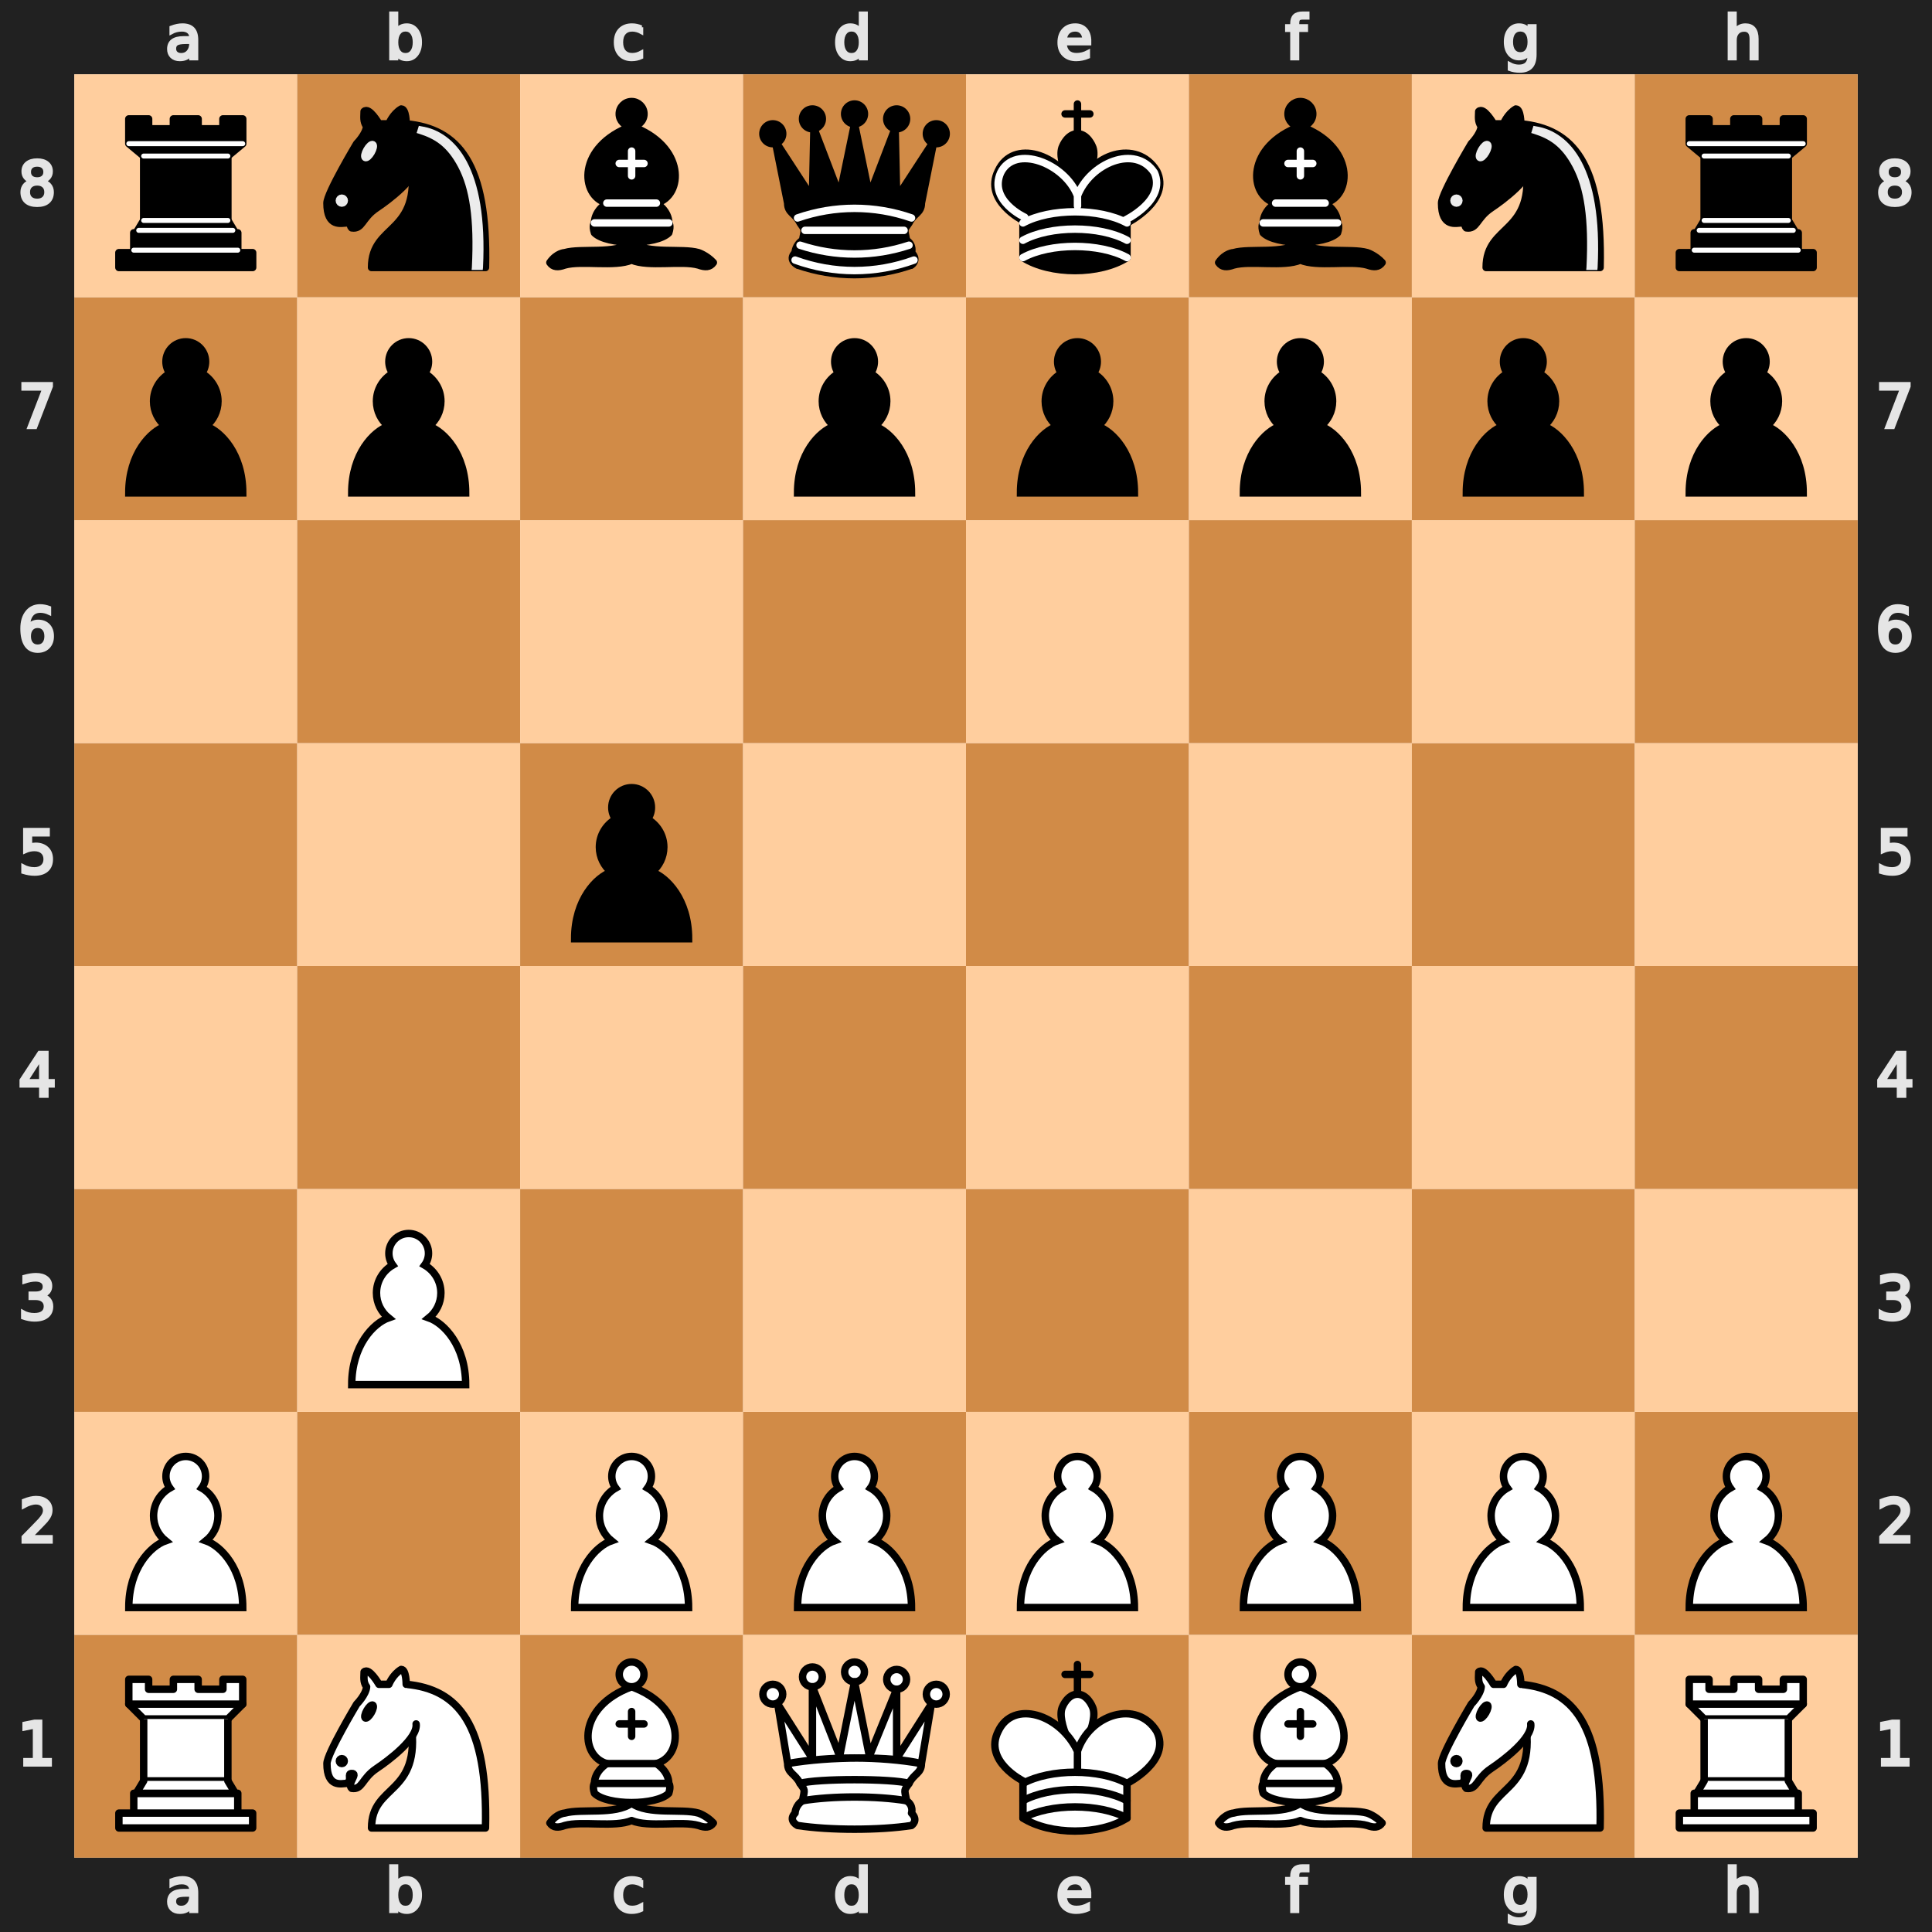
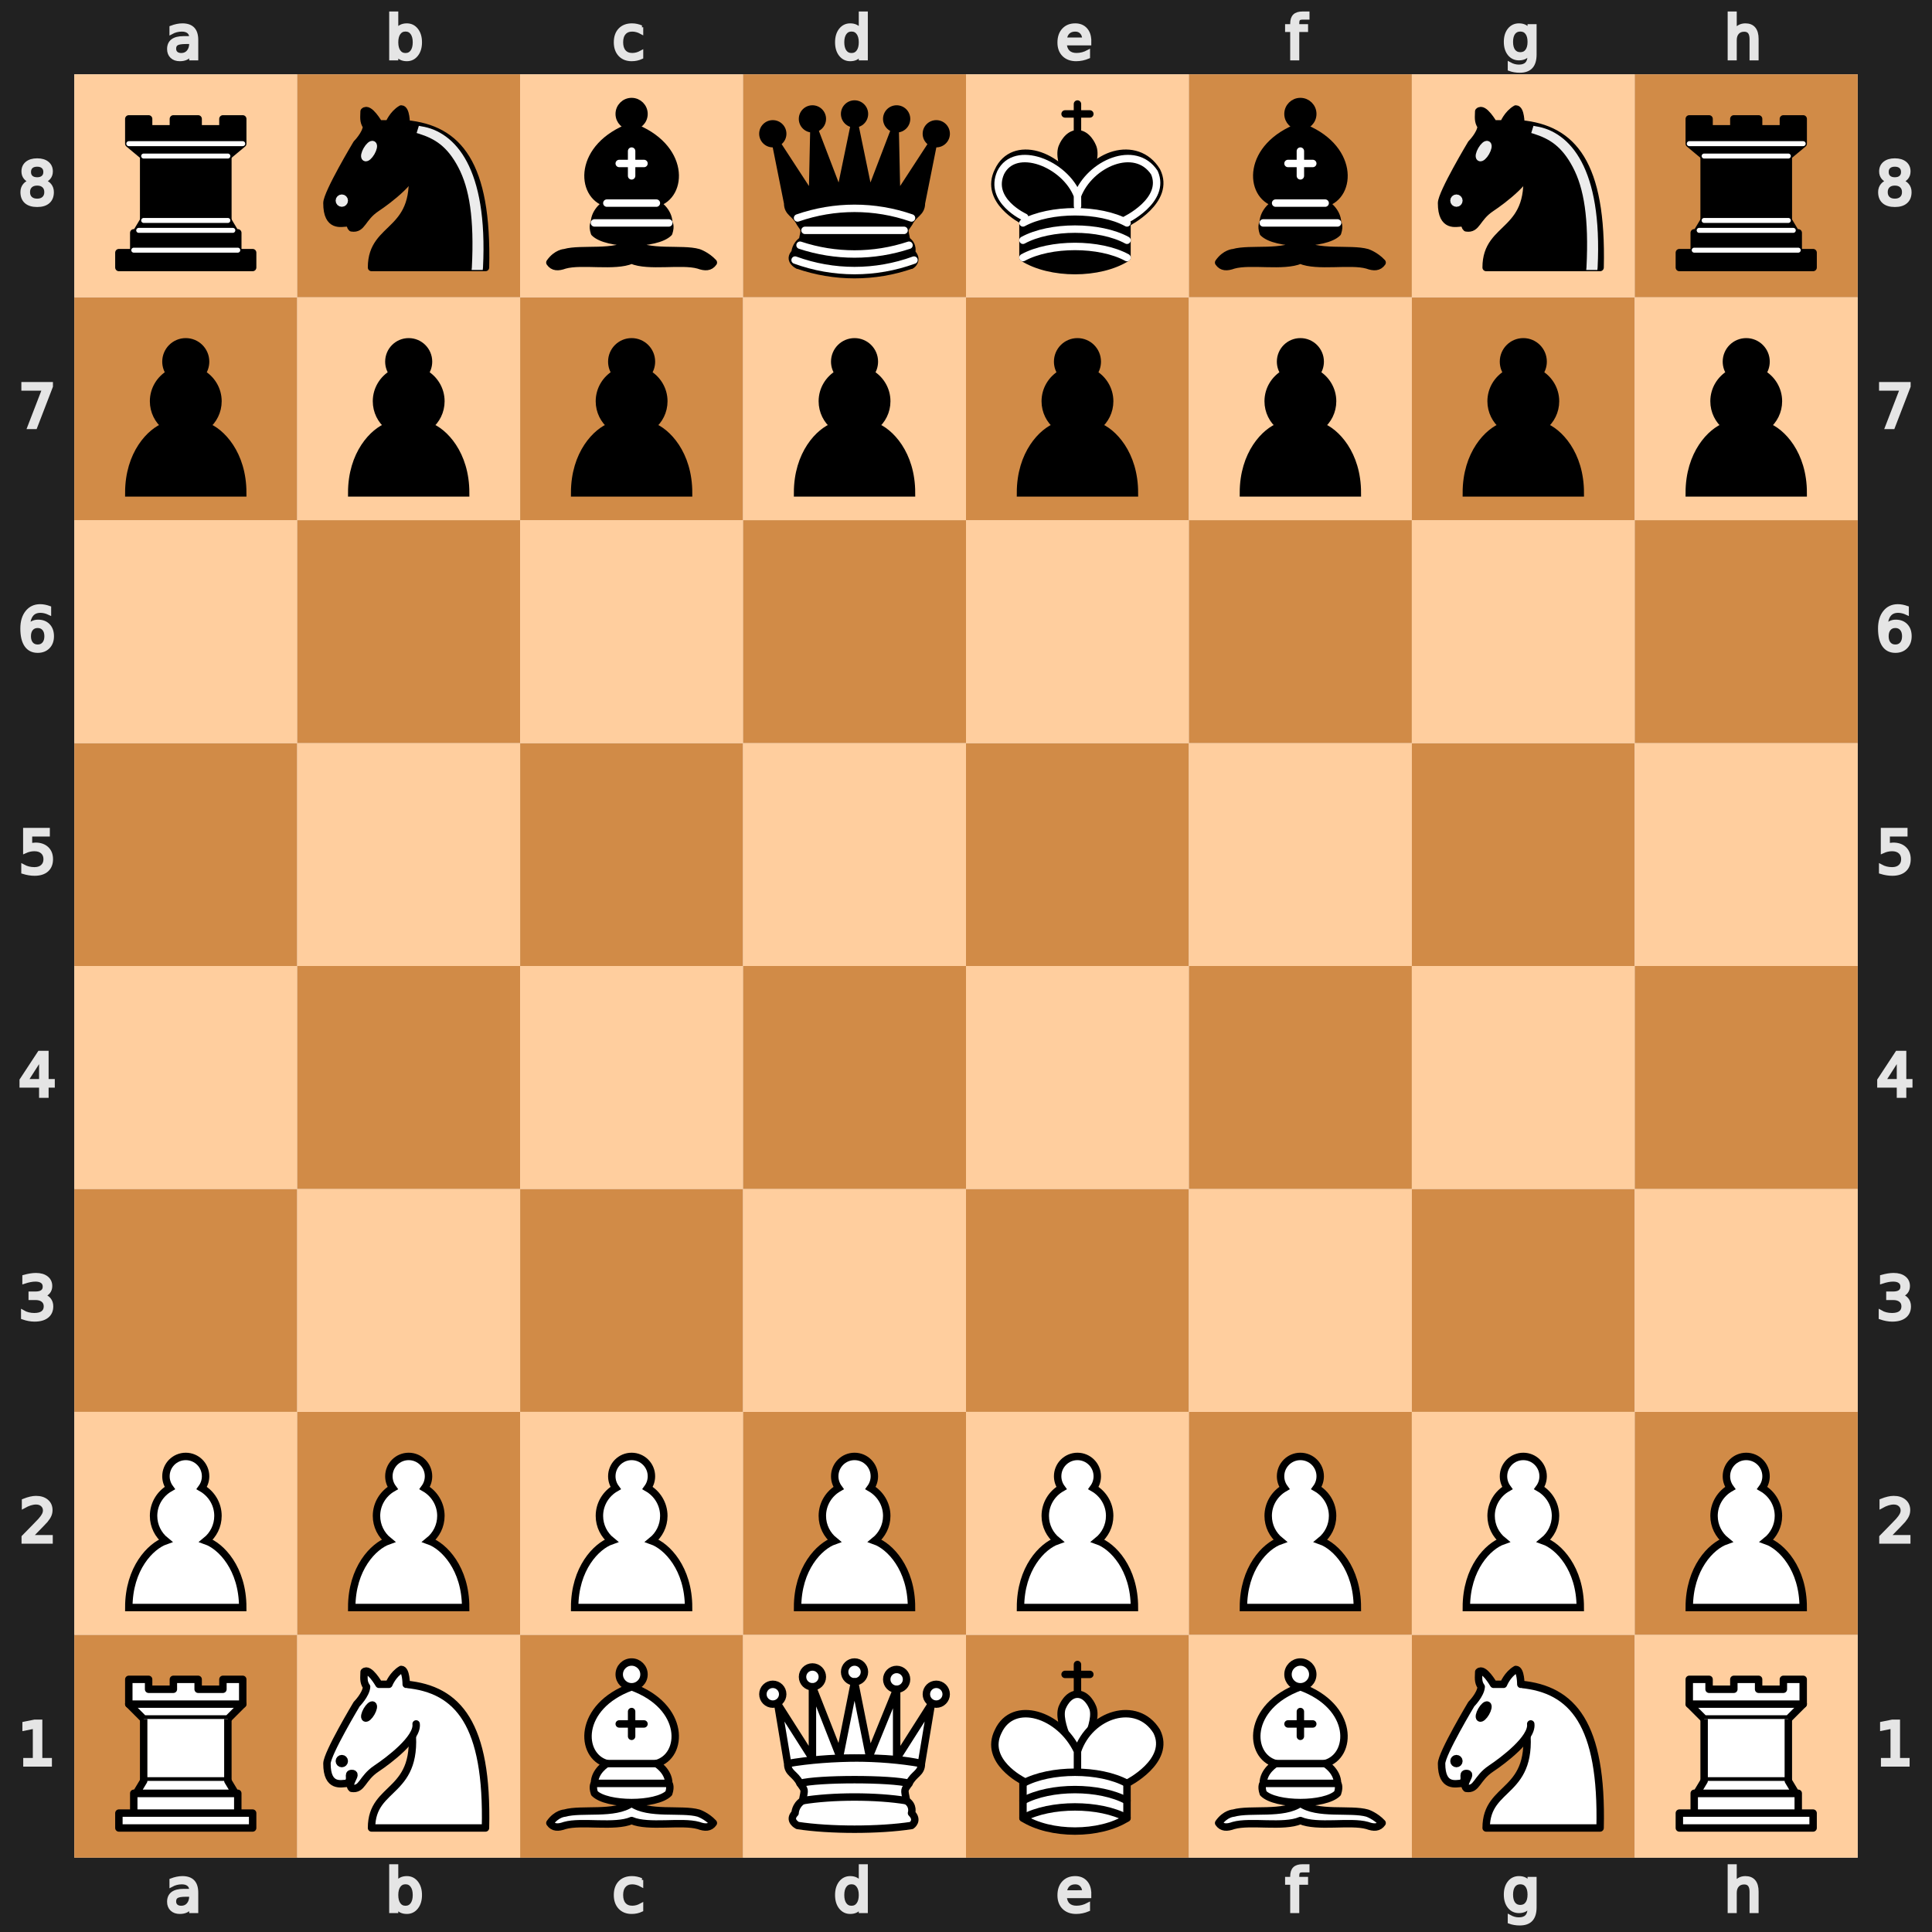
<svg xmlns="http://www.w3.org/2000/svg" xmlns:xlink="http://www.w3.org/1999/xlink" viewBox="0 0 390 390">
  <defs>
    <g id="white-pawn" class="white pawn">
      <path d="M22.5 9c-2.21 0-4 1.79-4 4 0 .89.29 1.71.78 2.38C17.33 16.5 16 18.59 16 21c0 2.03.94 3.84 2.41 5.03-3 1.06-7.41 5.55-7.41 13.47h23c0-7.92-4.41-12.41-7.41-13.47 1.47-1.19 2.41-3 2.41-5.03 0-2.41-1.33-4.5-3.28-5.62.49-.67.78-1.49.78-2.38 0-2.21-1.79-4-4-4z" fill="#fff" stroke="#000" stroke-width="1.5" stroke-linecap="round" />
    </g>
    <g id="white-knight" class="white knight" fill="none" fill-rule="evenodd" stroke="#000" stroke-width="1.5" stroke-linecap="round" stroke-linejoin="round">
      <path d="M 22,10 C 32.5,11 38.5,18 38,39 L 15,39 C 15,30 25,32.5 23,18" style="fill:#ffffff; stroke:#000000;" />
      <path d="M 24,18 C 24.38,20.91 18.45,25.37 16,27 C 13,29 13.18,31.34 11,31 C 9.958,30.06 12.41,27.96 11,28 C 10,28 11.19,29.23 10,30 C 9,30 5.997,31 6,26 C 6,24 12,14 12,14 C 12,14 13.89,12.1 14,10.5 C 13.27,9.506 13.5,8.5 13.5,7.5 C 14.5,6.5 16.5,10 16.5,10 L 18.5,10 C 18.5,10 19.28,8.008 21,7 C 22,7 22,10 22,10" style="fill:#ffffff; stroke:#000000;" />
      <path d="M 9.5 25.5 A 0.5 0.5 0 1 1 8.5,25.5 A 0.5 0.5 0 1 1 9.5 25.5 z" style="fill:#000000; stroke:#000000;" />
      <path d="M 15 15.5 A 0.5 1.5 0 1 1 14,15.5 A 0.5 1.5 0 1 1 15 15.5 z" transform="matrix(0.866,0.5,-0.5,0.866,9.693,-5.173)" style="fill:#000000; stroke:#000000;" />
    </g>
    <g id="white-bishop" class="white bishop" fill="none" fill-rule="evenodd" stroke="#000" stroke-width="1.5" stroke-linecap="round" stroke-linejoin="round">
      <g fill="#fff" stroke-linecap="butt">
        <path d="M9 36c3.39-.97 10.11.43 13.5-2 3.39 2.43 10.11 1.03 13.5 2 0 0 1.65.54 3 2-.68.97-1.65.99-3 .5-3.39-.97-10.11.46-13.5-1-3.39 1.46-10.11.03-13.5 1-1.354.49-2.323.47-3-.5 1.354-1.94 3-2 3-2zM15 32c2.5 2.5 12.5 2.5 15 0 .5-1.5 0-2 0-2 0-2.5-2.5-4-2.5-4 5.5-1.5 6-11.5-5-15.5-11 4-10.5 14-5 15.5 0 0-2.5 1.5-2.5 4 0 0-.5.5 0 2zM25 8a2.5 2.5 0 1 1-5 0 2.5 2.5 0 1 1 5 0z" />
      </g>
      <path d="M17.5 26h10M15 30h15m-7.5-14.5v5M20 18h5" stroke-linejoin="miter" />
    </g>
    <g id="white-rook" class="white rook" fill="#fff" fill-rule="evenodd" stroke="#000" stroke-width="1.5" stroke-linecap="round" stroke-linejoin="round">
      <path d="M9 39h27v-3H9v3zM12 36v-4h21v4H12zM11 14V9h4v2h5V9h5v2h5V9h4v5" stroke-linecap="butt" />
      <path d="M34 14l-3 3H14l-3-3" />
      <path d="M31 17v12.5H14V17" stroke-linecap="butt" stroke-linejoin="miter" />
      <path d="M31 29.5l1.5 2.5h-20l1.5-2.5" />
      <path d="M11 14h23" fill="none" stroke-linejoin="miter" />
    </g>
    <g id="white-queen" class="white queen" fill="#fff" fill-rule="evenodd" stroke="#000" stroke-width="1.5" stroke-linecap="round" stroke-linejoin="round">
      <path d="M8 12a2 2 0 1 1-4 0 2 2 0 1 1 4 0zM24.5 7.5a2 2 0 1 1-4 0 2 2 0 1 1 4 0zM41 12a2 2 0 1 1-4 0 2 2 0 1 1 4 0zM16 8.5a2 2 0 1 1-4 0 2 2 0 1 1 4 0zM33 9a2 2 0 1 1-4 0 2 2 0 1 1 4 0z" />
      <path d="M9 26c8.5-1.5 21-1.5 27 0l2-12-7 11V11l-5.5 13.5-3-15-3 15-5.5-14V25L7 14l2 12zM9 26c0 2 1.5 2 2.5 4 1 1.5 1 1 .5 3.5-1.5 1-1.5 2.5-1.5 2.5-1.5 1.5.5 2.5.5 2.5 6.5 1 16.5 1 23 0 0 0 1.5-1 0-2.5 0 0 .5-1.5-1-2.5-.5-2.5-.5-2 .5-3.5 1-2 2.5-2 2.5-4-8.5-1.5-18.5-1.5-27 0z" stroke-linecap="butt" />
      <path d="M11.5 30c3.5-1 18.5-1 22 0M12 33.5c6-1 15-1 21 0" fill="none" />
    </g>
    <g id="white-king" class="white king" fill="none" fill-rule="evenodd" stroke="#000" stroke-width="1.5" stroke-linecap="round" stroke-linejoin="round">
      <path d="M22.5 11.63V6M20 8h5" stroke-linejoin="miter" />
      <path d="M22.5 25s4.5-7.5 3-10.5c0 0-1-2.5-3-2.5s-3 2.5-3 2.5c-1.5 3 3 10.5 3 10.5" fill="#fff" stroke-linecap="butt" stroke-linejoin="miter" />
      <path d="M11.5 37c5.5 3.5 15.5 3.5 21 0v-7s9-4.5 6-10.5c-4-6.5-13.5-3.5-16 4V27v-3.5c-3.5-7.5-13-10.5-16-4-3 6 5 10 5 10V37z" fill="#fff" />
      <path d="M11.5 30c5.5-3 15.5-3 21 0m-21 3.5c5.5-3 15.5-3 21 0m-21 3.5c5.5-3 15.5-3 21 0" />
    </g>
    <g id="black-pawn" class="black pawn">
      <path d="M22.5 9c-2.21 0-4 1.79-4 4 0 .89.29 1.71.78 2.38C17.33 16.5 16 18.59 16 21c0 2.03.94 3.84 2.41 5.03-3 1.06-7.41 5.55-7.41 13.47h23c0-7.92-4.41-12.41-7.41-13.47 1.47-1.19 2.41-3 2.41-5.03 0-2.41-1.33-4.5-3.28-5.62.49-.67.78-1.49.78-2.38 0-2.21-1.79-4-4-4z" fill="#000" stroke="#000" stroke-width="1.5" stroke-linecap="round" />
    </g>
    <g id="black-knight" class="black knight" fill="none" fill-rule="evenodd" stroke="#000" stroke-width="1.5" stroke-linecap="round" stroke-linejoin="round">
      <path d="M 22,10 C 32.5,11 38.5,18 38,39 L 15,39 C 15,30 25,32.5 23,18" style="fill:#000000; stroke:#000000;" />
      <path d="M 24,18 C 24.38,20.91 18.45,25.37 16,27 C 13,29 13.18,31.34 11,31 C 9.958,30.06 12.41,27.96 11,28 C 10,28 11.19,29.23 10,30 C 9,30 5.997,31 6,26 C 6,24 12,14 12,14 C 12,14 13.89,12.1 14,10.5 C 13.27,9.506 13.5,8.5 13.5,7.5 C 14.5,6.5 16.5,10 16.5,10 L 18.5,10 C 18.5,10 19.28,8.008 21,7 C 22,7 22,10 22,10" style="fill:#000000; stroke:#000000;" />
      <path d="M 9.5 25.5 A 0.5 0.5 0 1 1 8.5,25.5 A 0.5 0.5 0 1 1 9.5 25.5 z" style="fill:#ececec; stroke:#ececec;" />
      <path d="M 15 15.5 A 0.5 1.5 0 1 1 14,15.5 A 0.5 1.5 0 1 1 15 15.5 z" transform="matrix(0.866,0.5,-0.5,0.866,9.693,-5.173)" style="fill:#ececec; stroke:#ececec;" />
      <path d="M 24.55,10.4 L 24.1,11.85 L 24.6,12 C 27.75,13 30.25,14.49 32.5,18.75 C 34.75,23.01 35.75,29.06 35.25,39 L 35.2,39.5 L 37.45,39.5 L 37.5,39 C 38,28.94 36.62,22.15 34.25,17.66 C 31.88,13.17 28.46,11.02 25.06,10.5 L 24.55,10.4 z " style="fill:#ececec; stroke:none;" />
    </g>
    <g id="black-bishop" class="black bishop" fill="none" fill-rule="evenodd" stroke="#000" stroke-width="1.5" stroke-linecap="round" stroke-linejoin="round">
      <path d="M9 36c3.39-.97 10.11.43 13.5-2 3.39 2.43 10.11 1.03 13.5 2 0 0 1.65.54 3 2-.68.97-1.65.99-3 .5-3.39-.97-10.11.46-13.5-1-3.39 1.46-10.11.03-13.5 1-1.354.49-2.323.47-3-.5 1.354-1.94 3-2 3-2zm6-4c2.5 2.5 12.5 2.5 15 0 .5-1.5 0-2 0-2 0-2.5-2.5-4-2.5-4 5.5-1.5 6-11.5-5-15.5-11 4-10.5 14-5 15.5 0 0-2.5 1.5-2.5 4 0 0-.5.5 0 2zM25 8a2.5 2.5 0 1 1-5 0 2.5 2.5 0 1 1 5 0z" fill="#000" stroke-linecap="butt" />
      <path d="M17.5 26h10M15 30h15m-7.5-14.5v5M20 18h5" stroke="#fff" stroke-linejoin="miter" />
    </g>
    <g id="black-rook" class="black rook" fill="#000" fill-rule="evenodd" stroke="#000" stroke-width="1.5" stroke-linecap="round" stroke-linejoin="round">
      <path d="M9 39h27v-3H9v3zM12.5 32l1.5-2.5h17l1.5 2.5h-20zM12 36v-4h21v4H12z" stroke-linecap="butt" />
      <path d="M14 29.5v-13h17v13H14z" stroke-linecap="butt" stroke-linejoin="miter" />
      <path d="M14 16.5L11 14h23l-3 2.5H14zM11 14V9h4v2h5V9h5v2h5V9h4v5H11z" stroke-linecap="butt" />
      <path d="M12 35.5h21M13 31.5h19M14 29.5h17M14 16.5h17M11 14h23" fill="none" stroke="#fff" stroke-width="1" stroke-linejoin="miter" />
    </g>
    <g id="black-queen" class="black queen" fill="#000" fill-rule="evenodd" stroke="#000" stroke-width="1.5" stroke-linecap="round" stroke-linejoin="round">
      <g fill="#000" stroke="none">
        <circle cx="6" cy="12" r="2.75" />
        <circle cx="14" cy="9" r="2.75" />
        <circle cx="22.5" cy="8" r="2.75" />
        <circle cx="31" cy="9" r="2.75" />
        <circle cx="39" cy="12" r="2.75" />
      </g>
      <path d="M9 26c8.5-1.5 21-1.5 27 0l2.5-12.5L31 25l-.3-14.1-5.2 13.6-3-14.5-3 14.5-5.2-13.6L14 25 6.5 13.5 9 26zM9 26c0 2 1.5 2 2.5 4 1 1.5 1 1 .5 3.5-1.5 1-1.5 2.5-1.5 2.5-1.5 1.5.5 2.5.5 2.5 6.5 1 16.5 1 23 0 0 0 1.5-1 0-2.5 0 0 .5-1.5-1-2.5-.5-2.5-.5-2 .5-3.5 1-2 2.5-2 2.5-4-8.5-1.5-18.5-1.5-27 0z" stroke-linecap="butt" />
      <path d="M11 38.5a35 35 1 0 0 23 0" fill="none" stroke-linecap="butt" />
      <path d="M11 29a35 35 1 0 1 23 0M12.5 31.5h20M11.5 34.5a35 35 1 0 0 22 0M10.5 37.5a35 35 1 0 0 24 0" fill="none" stroke="#fff" />
    </g>
    <g id="black-king" class="black king" fill="none" fill-rule="evenodd" stroke="#000" stroke-width="1.5" stroke-linecap="round" stroke-linejoin="round">
      <path d="M22.5 11.63V6" stroke-linejoin="miter" />
      <path d="M22.5 25s4.5-7.5 3-10.5c0 0-1-2.5-3-2.5s-3 2.5-3 2.5c-1.5 3 3 10.5 3 10.5" fill="#000" stroke-linecap="butt" stroke-linejoin="miter" />
      <path d="M11.5 37c5.5 3.5 15.5 3.5 21 0v-7s9-4.5 6-10.5c-4-6.5-13.5-3.5-16 4V27v-3.5c-3.5-7.5-13-10.5-16-4-3 6 5 10 5 10V37z" fill="#000" />
      <path d="M20 8h5" stroke-linejoin="miter" />
      <path d="M32 29.5s8.5-4 6.03-9.65C34.15 14 25 18 22.5 24.5l.01 2.1-.01-2.1C20 18 9.906 14 6.997 19.85c-2.497 5.65 4.853 9 4.853 9M11.5 30c5.5-3 15.5-3 21 0m-21 3.5c5.5-3 15.5-3 21 0m-21 3.5c5.5-3 15.5-3 21 0" stroke="#fff" />
    </g>
  </defs>
  <rect x="7.5" y="7.5" width="375" height="375" fill="none" stroke="#212121" stroke-width="15" />
  <g transform="translate(20, 1) scale(0.75, 0.75)" fill="#e5e5e5" stroke="#e5e5e5">
    <path d="M23.328 10.016q-1.742 0-2.414.398-.672.398-.672 1.36 0 .765.5 1.218.508.445 1.375.445 1.196 0 1.914-.843.727-.852.727-2.258v-.32zm2.867-.594v4.992h-1.437v-1.328q-.492.797-1.227 1.18-.734.375-1.797.375-1.343 0-2.14-.75-.79-.758-.79-2.024 0-1.476.985-2.226.992-.75 2.953-.75h2.016V8.75q0-.992-.656-1.531-.649-.547-1.829-.547-.75 0-1.46.18-.711.18-1.368.539V6.062q.79-.304 1.532-.453.742-.156 1.445-.156 1.898 0 2.836.984.937.985.937 2.985z" />
  </g>
  <g transform="translate(20, 375) scale(0.75, 0.75)" fill="#e5e5e5" stroke="#e5e5e5">
    <path d="M23.328 10.016q-1.742 0-2.414.398-.672.398-.672 1.36 0 .765.5 1.218.508.445 1.375.445 1.196 0 1.914-.843.727-.852.727-2.258v-.32zm2.867-.594v4.992h-1.437v-1.328q-.492.797-1.227 1.18-.734.375-1.797.375-1.343 0-2.14-.75-.79-.758-.79-2.024 0-1.476.985-2.226.992-.75 2.953-.75h2.016V8.75q0-.992-.656-1.531-.649-.547-1.829-.547-.75 0-1.46.18-.711.18-1.368.539V6.062q.79-.304 1.532-.453.742-.156 1.445-.156 1.898 0 2.836.984.937.985.937 2.985z" />
  </g>
  <g transform="translate(65, 1) scale(0.75, 0.75)" fill="#e5e5e5" stroke="#e5e5e5">
    <path d="M24.922 10.047q0-1.586-.656-2.485-.649-.906-1.79-.906-1.14 0-1.796.906-.649.899-.649 2.485 0 1.586.649 2.492.656.898 1.797.898 1.14 0 1.789-.898.656-.906.656-2.492zm-4.89-3.055q.452-.781 1.14-1.156.695-.383 1.656-.383 1.594 0 2.586 1.266 1 1.265 1 3.328 0 2.062-1 3.328-.992 1.266-2.586 1.266-.96 0-1.656-.375-.688-.383-1.14-1.164v1.312h-1.446V2.258h1.445z" />
  </g>
  <g transform="translate(65, 375) scale(0.75, 0.75)" fill="#e5e5e5" stroke="#e5e5e5">
    <path d="M24.922 10.047q0-1.586-.656-2.485-.649-.906-1.79-.906-1.14 0-1.796.906-.649.899-.649 2.485 0 1.586.649 2.492.656.898 1.797.898 1.14 0 1.789-.898.656-.906.656-2.492zm-4.89-3.055q.452-.781 1.14-1.156.695-.383 1.656-.383 1.594 0 2.586 1.266 1 1.265 1 3.328 0 2.062-1 3.328-.992 1.266-2.586 1.266-.96 0-1.656-.375-.688-.383-1.14-1.164v1.312h-1.446V2.258h1.445z" />
  </g>
  <g transform="translate(110, 1) scale(0.75, 0.75)" fill="#e5e5e5" stroke="#e5e5e5">
    <path d="M25.96 6v1.344q-.608-.336-1.226-.5-.609-.172-1.234-.172-1.398 0-2.172.89-.773.883-.773 2.485 0 1.601.773 2.492.774.883 2.172.883.625 0 1.234-.164.618-.172 1.227-.508v1.328q-.602.281-1.25.422-.64.14-1.367.14-1.977 0-3.14-1.242-1.165-1.242-1.165-3.351 0-2.14 1.172-3.367 1.18-1.227 3.227-1.227.664 0 1.296.14.633.134 1.227.407z" />
  </g>
  <g transform="translate(110, 375) scale(0.75, 0.75)" fill="#e5e5e5" stroke="#e5e5e5">
    <path d="M25.96 6v1.344q-.608-.336-1.226-.5-.609-.172-1.234-.172-1.398 0-2.172.89-.773.883-.773 2.485 0 1.601.773 2.492.774.883 2.172.883.625 0 1.234-.164.618-.172 1.227-.508v1.328q-.602.281-1.25.422-.64.14-1.367.14-1.977 0-3.14-1.242-1.165-1.242-1.165-3.351 0-2.14 1.172-3.367 1.18-1.227 3.227-1.227.664 0 1.296.14.633.134 1.227.407z" />
  </g>
  <g transform="translate(155, 1) scale(0.75, 0.75)" fill="#e5e5e5" stroke="#e5e5e5">
    <path d="M24.973 6.992V2.258h1.437v12.156h-1.437v-1.312q-.453.78-1.149 1.164-.687.375-1.656.375-1.586 0-2.586-1.266-.992-1.266-.992-3.328 0-2.063.992-3.328 1-1.266 2.586-1.266.969 0 1.656.383.696.375 1.149 1.156zm-4.899 3.055q0 1.586.649 2.492.656.898 1.797.898 1.14 0 1.796-.898.657-.906.657-2.492 0-1.586-.657-2.485-.656-.906-1.796-.906-1.141 0-1.797.906-.649.899-.649 2.485z" />
  </g>
  <g transform="translate(155, 375) scale(0.75, 0.75)" fill="#e5e5e5" stroke="#e5e5e5">
    <path d="M24.973 6.992V2.258h1.437v12.156h-1.437v-1.312q-.453.78-1.149 1.164-.687.375-1.656.375-1.586 0-2.586-1.266-.992-1.266-.992-3.328 0-2.063.992-3.328 1-1.266 2.586-1.266.969 0 1.656.383.696.375 1.149 1.156zm-4.899 3.055q0 1.586.649 2.492.656.898 1.797.898 1.14 0 1.796-.898.657-.906.657-2.492 0-1.586-.657-2.485-.656-.906-1.796-.906-1.141 0-1.797.906-.649.899-.649 2.485z" />
  </g>
  <g transform="translate(200, 1) scale(0.75, 0.75)" fill="#e5e5e5" stroke="#e5e5e5">
    <path d="M26.555 9.68v.703h-6.61q.094 1.484.89 2.265.806.774 2.235.774.828 0 1.602-.203.781-.203 1.547-.61v1.36q-.774.328-1.586.5-.813.172-1.649.172-2.093 0-3.32-1.22-1.219-1.218-1.219-3.296 0-2.148 1.157-3.406 1.164-1.266 3.132-1.266 1.766 0 2.79 1.14 1.03 1.134 1.03 3.087zm-1.438-.422q-.015-1.18-.664-1.883-.64-.703-1.703-.703-1.203 0-1.93.68-.718.68-.828 1.914z" />
  </g>
  <g transform="translate(200, 375) scale(0.75, 0.75)" fill="#e5e5e5" stroke="#e5e5e5">
    <path d="M26.555 9.68v.703h-6.61q.094 1.484.89 2.265.806.774 2.235.774.828 0 1.602-.203.781-.203 1.547-.61v1.36q-.774.328-1.586.5-.813.172-1.649.172-2.093 0-3.32-1.22-1.219-1.218-1.219-3.296 0-2.148 1.157-3.406 1.164-1.266 3.132-1.266 1.766 0 2.79 1.14 1.03 1.134 1.03 3.087zm-1.438-.422q-.015-1.18-.664-1.883-.64-.703-1.703-.703-1.203 0-1.93.68-.718.68-.828 1.914z" />
  </g>
  <g transform="translate(245, 1) scale(0.75, 0.75)" fill="#e5e5e5" stroke="#e5e5e5">
    <path d="M25.285 2.258v1.195H23.91q-.773 0-1.078.313-.297.312-.297 1.125v.773h2.367v1.117h-2.367v7.633H21.09V6.781h-1.375V5.664h1.375v-.61q0-1.46.68-2.124.68-.672 2.156-.672z" />
  </g>
  <g transform="translate(245, 375) scale(0.75, 0.75)" fill="#e5e5e5" stroke="#e5e5e5">
    <path d="M25.285 2.258v1.195H23.91q-.773 0-1.078.313-.297.312-.297 1.125v.773h2.367v1.117h-2.367v7.633H21.09V6.781h-1.375V5.664h1.375v-.61q0-1.46.68-2.124.68-.672 2.156-.672z" />
  </g>
  <g transform="translate(290, 1) scale(0.75, 0.75)" fill="#e5e5e5" stroke="#e5e5e5">
    <path d="M24.973 9.937q0-1.562-.649-2.421-.64-.86-1.804-.86-1.157 0-1.805.86-.64.859-.64 2.421 0 1.555.64 2.415.648.859 1.805.859 1.164 0 1.804-.86.649-.859.649-2.414zm1.437 3.391q0 2.234-.992 3.32-.992 1.094-3.04 1.094-.757 0-1.429-.117-.672-.11-1.304-.344v-1.398q.632.344 1.25.508.617.164 1.257.164 1.414 0 2.118-.743.703-.734.703-2.226v-.711q-.446.773-1.141 1.156-.695.383-1.664.383-1.61 0-2.594-1.227-.984-1.226-.984-3.25 0-2.03.984-3.257.985-1.227 2.594-1.227.969 0 1.664.383t1.14 1.156V5.664h1.438z" />
  </g>
  <g transform="translate(290, 375) scale(0.75, 0.75)" fill="#e5e5e5" stroke="#e5e5e5">
    <path d="M24.973 9.937q0-1.562-.649-2.421-.64-.86-1.804-.86-1.157 0-1.805.86-.64.859-.64 2.421 0 1.555.64 2.415.648.859 1.805.859 1.164 0 1.804-.86.649-.859.649-2.414zm1.437 3.391q0 2.234-.992 3.32-.992 1.094-3.04 1.094-.757 0-1.429-.117-.672-.11-1.304-.344v-1.398q.632.344 1.25.508.617.164 1.257.164 1.414 0 2.118-.743.703-.734.703-2.226v-.711q-.446.773-1.141 1.156-.695.383-1.664.383-1.61 0-2.594-1.227-.984-1.226-.984-3.25 0-2.03.984-3.257.985-1.227 2.594-1.227.969 0 1.664.383t1.14 1.156V5.664h1.438z" />
  </g>
  <g transform="translate(335, 1) scale(0.75, 0.75)" fill="#e5e5e5" stroke="#e5e5e5">
    <path d="M26.164 9.133v5.281h-1.437V9.18q0-1.243-.485-1.86-.484-.617-1.453-.617-1.164 0-1.836.742-.672.742-.672 2.024v4.945h-1.445V2.258h1.445v4.765q.516-.789 1.211-1.18.703-.39 1.617-.39 1.508 0 2.282.938.773.93.773 2.742z" />
  </g>
  <g transform="translate(335, 375) scale(0.75, 0.75)" fill="#e5e5e5" stroke="#e5e5e5">
    <path d="M26.164 9.133v5.281h-1.437V9.18q0-1.243-.485-1.86-.484-.617-1.453-.617-1.164 0-1.836.742-.672.742-.672 2.024v4.945h-1.445V2.258h1.445v4.765q.516-.789 1.211-1.18.703-.39 1.617-.39 1.508 0 2.282.938.773.93.773 2.742z" />
  </g>
  <g transform="translate(0, 335) scale(0.75, 0.75)" fill="#e5e5e5" stroke="#e5e5e5">
    <path d="M6.754 26.996h2.578v-8.898l-2.805.562v-1.437l2.79-.563h1.578v10.336h2.578v1.328h-6.72z" />
  </g>
  <g transform="translate(375, 335) scale(0.75, 0.75)" fill="#e5e5e5" stroke="#e5e5e5">
    <path d="M6.754 26.996h2.578v-8.898l-2.805.562v-1.437l2.79-.563h1.578v10.336h2.578v1.328h-6.72z" />
  </g>
  <g transform="translate(0, 290) scale(0.75, 0.75)" fill="#e5e5e5" stroke="#e5e5e5">
    <path d="M8.195 26.996h5.508v1.328H6.297v-1.328q.898-.93 2.445-2.492 1.555-1.57 1.953-2.024.758-.851 1.055-1.437.305-.594.305-1.164 0-.93-.657-1.516-.648-.586-1.695-.586-.742 0-1.57.258-.82.258-1.758.781v-1.593q.953-.383 1.781-.578.828-.196 1.516-.196 1.812 0 2.89.906 1.079.907 1.079 2.422 0 .72-.274 1.368-.265.64-.976 1.515-.196.227-1.243 1.313-1.046 1.078-2.953 3.023z" />
  </g>
  <g transform="translate(375, 290) scale(0.75, 0.75)" fill="#e5e5e5" stroke="#e5e5e5">
    <path d="M8.195 26.996h5.508v1.328H6.297v-1.328q.898-.93 2.445-2.492 1.555-1.57 1.953-2.024.758-.851 1.055-1.437.305-.594.305-1.164 0-.93-.657-1.516-.648-.586-1.695-.586-.742 0-1.57.258-.82.258-1.758.781v-1.593q.953-.383 1.781-.578.828-.196 1.516-.196 1.812 0 2.89.906 1.079.907 1.079 2.422 0 .72-.274 1.368-.265.64-.976 1.515-.196.227-1.243 1.313-1.046 1.078-2.953 3.023z" />
  </g>
  <g transform="translate(0, 245) scale(0.75, 0.75)" fill="#e5e5e5" stroke="#e5e5e5">
    <path d="M11.434 22.035q1.132.242 1.765 1.008.64.766.64 1.89 0 1.727-1.187 2.672-1.187.946-3.375.946-.734 0-1.515-.149-.774-.14-1.602-.43V26.45q.656.383 1.438.578.78.196 1.632.196 1.485 0 2.258-.586.782-.586.782-1.703 0-1.032-.727-1.61-.719-.586-2.008-.586h-1.36v-1.297h1.423q1.164 0 1.78-.46.618-.47.618-1.344 0-.899-.64-1.375-.633-.485-1.82-.485-.65 0-1.391.141-.743.14-1.633.437V16.95q.898-.25 1.68-.375.788-.125 1.484-.125 1.797 0 2.844.82 1.046.813 1.046 2.204 0 .968-.554 1.64-.555.664-1.578.922z" />
  </g>
  <g transform="translate(375, 245) scale(0.75, 0.75)" fill="#e5e5e5" stroke="#e5e5e5">
    <path d="M11.434 22.035q1.132.242 1.765 1.008.64.766.64 1.89 0 1.727-1.187 2.672-1.187.946-3.375.946-.734 0-1.515-.149-.774-.14-1.602-.43V26.45q.656.383 1.438.578.78.196 1.632.196 1.485 0 2.258-.586.782-.586.782-1.703 0-1.032-.727-1.61-.719-.586-2.008-.586h-1.36v-1.297h1.423q1.164 0 1.78-.46.618-.47.618-1.344 0-.899-.64-1.375-.633-.485-1.82-.485-.65 0-1.391.141-.743.14-1.633.437V16.95q.898-.25 1.68-.375.788-.125 1.484-.125 1.797 0 2.844.82 1.046.813 1.046 2.204 0 .968-.554 1.64-.555.664-1.578.922z" />
  </g>
  <g transform="translate(0, 200) scale(0.75, 0.75)" fill="#e5e5e5" stroke="#e5e5e5">
    <path d="M11.016 18.035L7.03 24.262h3.985zm-.414-1.375h1.984v7.602h1.664v1.312h-1.664v2.75h-1.57v-2.75H5.75v-1.523z" />
  </g>
  <g transform="translate(375, 200) scale(0.75, 0.75)" fill="#e5e5e5" stroke="#e5e5e5">
    <path d="M11.016 18.035L7.03 24.262h3.985zm-.414-1.375h1.984v7.602h1.664v1.312h-1.664v2.75h-1.57v-2.75H5.75v-1.523z" />
  </g>
  <g transform="translate(0, 155) scale(0.75, 0.75)" fill="#e5e5e5" stroke="#e5e5e5">
    <path d="M6.719 16.66h6.195v1.328h-4.75v2.86q.344-.118.688-.172.343-.063.687-.063 1.953 0 3.094 1.07 1.14 1.07 1.14 2.899 0 1.883-1.171 2.93-1.172 1.039-3.305 1.039-.735 0-1.5-.125-.758-.125-1.57-.375v-1.586q.703.383 1.453.57.75.188 1.586.188 1.351 0 2.14-.711.79-.711.79-1.93 0-1.219-.79-1.93-.789-.71-2.14-.71-.633 0-1.266.14-.625.14-1.281.438z" />
  </g>
  <g transform="translate(375, 155) scale(0.75, 0.75)" fill="#e5e5e5" stroke="#e5e5e5">
    <path d="M6.719 16.66h6.195v1.328h-4.75v2.86q.344-.118.688-.172.343-.063.687-.063 1.953 0 3.094 1.07 1.14 1.07 1.14 2.899 0 1.883-1.171 2.93-1.172 1.039-3.305 1.039-.735 0-1.5-.125-.758-.125-1.57-.375v-1.586q.703.383 1.453.57.75.188 1.586.188 1.351 0 2.14-.711.79-.711.79-1.93 0-1.219-.79-1.93-.789-.71-2.14-.71-.633 0-1.266.14-.625.14-1.281.438z" />
  </g>
  <g transform="translate(0, 110) scale(0.75, 0.75)" fill="#e5e5e5" stroke="#e5e5e5">
    <path d="M10.137 21.863q-1.063 0-1.688.727-.617.726-.617 1.992 0 1.258.617 1.992.625.727 1.688.727 1.062 0 1.68-.727.624-.734.624-1.992 0-1.266-.625-1.992-.617-.727-1.68-.727zm3.133-4.945v1.437q-.594-.28-1.204-.43-.601-.148-1.195-.148-1.562 0-2.39 1.055-.82 1.055-.938 3.188.46-.68 1.156-1.04.696-.367 1.531-.367 1.758 0 2.774 1.07 1.023 1.063 1.023 2.899 0 1.797-1.062 2.883-1.063 1.086-2.828 1.086-2.024 0-3.094-1.547-1.07-1.555-1.07-4.5 0-2.766 1.312-4.406 1.313-1.649 3.524-1.649.593 0 1.195.117.61.118 1.266.352z" />
  </g>
  <g transform="translate(375, 110) scale(0.75, 0.75)" fill="#e5e5e5" stroke="#e5e5e5">
    <path d="M10.137 21.863q-1.063 0-1.688.727-.617.726-.617 1.992 0 1.258.617 1.992.625.727 1.688.727 1.062 0 1.68-.727.624-.734.624-1.992 0-1.266-.625-1.992-.617-.727-1.68-.727zm3.133-4.945v1.437q-.594-.28-1.204-.43-.601-.148-1.195-.148-1.562 0-2.39 1.055-.82 1.055-.938 3.188.46-.68 1.156-1.04.696-.367 1.531-.367 1.758 0 2.774 1.07 1.023 1.063 1.023 2.899 0 1.797-1.062 2.883-1.063 1.086-2.828 1.086-2.024 0-3.094-1.547-1.07-1.555-1.07-4.5 0-2.766 1.312-4.406 1.313-1.649 3.524-1.649.593 0 1.195.117.61.118 1.266.352z" />
  </g>
  <g transform="translate(0, 65) scale(0.75, 0.75)" fill="#e5e5e5" stroke="#e5e5e5">
    <path d="M6.25 16.66h7.5v.672L9.516 28.324H7.867l3.985-10.336H6.25z" />
  </g>
  <g transform="translate(375, 65) scale(0.75, 0.75)" fill="#e5e5e5" stroke="#e5e5e5">
    <path d="M6.25 16.66h7.5v.672L9.516 28.324H7.867l3.985-10.336H6.25z" />
  </g>
  <g transform="translate(0, 20) scale(0.75, 0.75)" fill="#e5e5e5" stroke="#e5e5e5">
    <path d="M10 22.785q-1.125 0-1.773.602-.641.601-.641 1.656t.64 1.656q.649.602 1.774.602t1.773-.602q.649-.61.649-1.656 0-1.055-.649-1.656-.64-.602-1.773-.602zm-1.578-.672q-1.016-.25-1.586-.945-.563-.695-.563-1.695 0-1.399.993-2.211 1-.813 2.734-.813 1.742 0 2.734.813.993.812.993 2.21 0 1-.57 1.696-.563.695-1.571.945 1.14.266 1.773 1.04.641.773.641 1.89 0 1.695-1.04 2.602-1.03.906-2.96.906t-2.969-.906Q6 26.738 6 25.043q0-1.117.64-1.89.641-.774 1.782-1.04zm-.578-2.492q0 .906.562 1.414.57.508 1.594.508 1.016 0 1.586-.508.578-.508.578-1.414 0-.906-.578-1.414-.57-.508-1.586-.508-1.023 0-1.594.508-.562.508-.562 1.414z" />
  </g>
  <g transform="translate(375, 20) scale(0.75, 0.75)" fill="#e5e5e5" stroke="#e5e5e5">
    <path d="M10 22.785q-1.125 0-1.773.602-.641.601-.641 1.656t.64 1.656q.649.602 1.774.602t1.773-.602q.649-.61.649-1.656 0-1.055-.649-1.656-.64-.602-1.773-.602zm-1.578-.672q-1.016-.25-1.586-.945-.563-.695-.563-1.695 0-1.399.993-2.211 1-.813 2.734-.813 1.742 0 2.734.813.993.812.993 2.21 0 1-.57 1.696-.563.695-1.571.945 1.14.266 1.773 1.04.641.773.641 1.89 0 1.695-1.04 2.602-1.03.906-2.96.906t-2.969-.906Q6 26.738 6 25.043q0-1.117.64-1.89.641-.774 1.782-1.04zm-.578-2.492q0 .906.562 1.414.57.508 1.594.508 1.016 0 1.586-.508.578-.508.578-1.414 0-.906-.578-1.414-.57-.508-1.586-.508-1.023 0-1.594.508-.562.508-.562 1.414z" />
  </g>
  <rect x="15" y="330" width="45" height="45" class="square dark a1" stroke="none" fill="#d18b47" />
  <rect x="60" y="330" width="45" height="45" class="square light b1" stroke="none" fill="#ffce9e" />
  <rect x="105" y="330" width="45" height="45" class="square dark c1" stroke="none" fill="#d18b47" />
  <rect x="150" y="330" width="45" height="45" class="square light d1" stroke="none" fill="#ffce9e" />
  <rect x="195" y="330" width="45" height="45" class="square dark e1" stroke="none" fill="#d18b47" />
  <rect x="240" y="330" width="45" height="45" class="square light f1" stroke="none" fill="#ffce9e" />
  <rect x="285" y="330" width="45" height="45" class="square dark g1" stroke="none" fill="#d18b47" />
  <rect x="330" y="330" width="45" height="45" class="square light h1" stroke="none" fill="#ffce9e" />
  <rect x="15" y="285" width="45" height="45" class="square light a2" stroke="none" fill="#ffce9e" />
  <rect x="60" y="285" width="45" height="45" class="square dark b2" stroke="none" fill="#d18b47" />
  <rect x="105" y="285" width="45" height="45" class="square light c2" stroke="none" fill="#ffce9e" />
  <rect x="150" y="285" width="45" height="45" class="square dark d2" stroke="none" fill="#d18b47" />
  <rect x="195" y="285" width="45" height="45" class="square light e2" stroke="none" fill="#ffce9e" />
  <rect x="240" y="285" width="45" height="45" class="square dark f2" stroke="none" fill="#d18b47" />
  <rect x="285" y="285" width="45" height="45" class="square light g2" stroke="none" fill="#ffce9e" />
  <rect x="330" y="285" width="45" height="45" class="square dark h2" stroke="none" fill="#d18b47" />
  <rect x="15" y="240" width="45" height="45" class="square dark a3" stroke="none" fill="#d18b47" />
  <rect x="60" y="240" width="45" height="45" class="square light b3" stroke="none" fill="#ffce9e" />
  <rect x="105" y="240" width="45" height="45" class="square dark c3" stroke="none" fill="#d18b47" />
  <rect x="150" y="240" width="45" height="45" class="square light d3" stroke="none" fill="#ffce9e" />
  <rect x="195" y="240" width="45" height="45" class="square dark e3" stroke="none" fill="#d18b47" />
  <rect x="240" y="240" width="45" height="45" class="square light f3" stroke="none" fill="#ffce9e" />
  <rect x="285" y="240" width="45" height="45" class="square dark g3" stroke="none" fill="#d18b47" />
  <rect x="330" y="240" width="45" height="45" class="square light h3" stroke="none" fill="#ffce9e" />
  <rect x="15" y="195" width="45" height="45" class="square light a4" stroke="none" fill="#ffce9e" />
  <rect x="60" y="195" width="45" height="45" class="square dark b4" stroke="none" fill="#d18b47" />
  <rect x="105" y="195" width="45" height="45" class="square light c4" stroke="none" fill="#ffce9e" />
  <rect x="150" y="195" width="45" height="45" class="square dark d4" stroke="none" fill="#d18b47" />
  <rect x="195" y="195" width="45" height="45" class="square light e4" stroke="none" fill="#ffce9e" />
  <rect x="240" y="195" width="45" height="45" class="square dark f4" stroke="none" fill="#d18b47" />
  <rect x="285" y="195" width="45" height="45" class="square light g4" stroke="none" fill="#ffce9e" />
  <rect x="330" y="195" width="45" height="45" class="square dark h4" stroke="none" fill="#d18b47" />
  <rect x="15" y="150" width="45" height="45" class="square dark a5" stroke="none" fill="#d18b47" />
  <rect x="60" y="150" width="45" height="45" class="square light b5" stroke="none" fill="#ffce9e" />
  <rect x="105" y="150" width="45" height="45" class="square dark c5" stroke="none" fill="#d18b47" />
  <rect x="150" y="150" width="45" height="45" class="square light d5" stroke="none" fill="#ffce9e" />
  <rect x="195" y="150" width="45" height="45" class="square dark e5" stroke="none" fill="#d18b47" />
  <rect x="240" y="150" width="45" height="45" class="square light f5" stroke="none" fill="#ffce9e" />
  <rect x="285" y="150" width="45" height="45" class="square dark g5" stroke="none" fill="#d18b47" />
  <rect x="330" y="150" width="45" height="45" class="square light h5" stroke="none" fill="#ffce9e" />
  <rect x="15" y="105" width="45" height="45" class="square light a6" stroke="none" fill="#ffce9e" />
  <rect x="60" y="105" width="45" height="45" class="square dark b6" stroke="none" fill="#d18b47" />
  <rect x="105" y="105" width="45" height="45" class="square light c6" stroke="none" fill="#ffce9e" />
  <rect x="150" y="105" width="45" height="45" class="square dark d6" stroke="none" fill="#d18b47" />
  <rect x="195" y="105" width="45" height="45" class="square light e6" stroke="none" fill="#ffce9e" />
  <rect x="240" y="105" width="45" height="45" class="square dark f6" stroke="none" fill="#d18b47" />
  <rect x="285" y="105" width="45" height="45" class="square light g6" stroke="none" fill="#ffce9e" />
  <rect x="330" y="105" width="45" height="45" class="square dark h6" stroke="none" fill="#d18b47" />
  <rect x="15" y="60" width="45" height="45" class="square dark a7" stroke="none" fill="#d18b47" />
  <rect x="60" y="60" width="45" height="45" class="square light b7" stroke="none" fill="#ffce9e" />
  <rect x="105" y="60" width="45" height="45" class="square dark c7" stroke="none" fill="#d18b47" />
  <rect x="150" y="60" width="45" height="45" class="square light d7" stroke="none" fill="#ffce9e" />
  <rect x="195" y="60" width="45" height="45" class="square dark e7" stroke="none" fill="#d18b47" />
  <rect x="240" y="60" width="45" height="45" class="square light f7" stroke="none" fill="#ffce9e" />
  <rect x="285" y="60" width="45" height="45" class="square dark g7" stroke="none" fill="#d18b47" />
  <rect x="330" y="60" width="45" height="45" class="square light h7" stroke="none" fill="#ffce9e" />
  <rect x="15" y="15" width="45" height="45" class="square light a8" stroke="none" fill="#ffce9e" />
  <rect x="60" y="15" width="45" height="45" class="square dark b8" stroke="none" fill="#d18b47" />
  <rect x="105" y="15" width="45" height="45" class="square light c8" stroke="none" fill="#ffce9e" />
  <rect x="150" y="15" width="45" height="45" class="square dark d8" stroke="none" fill="#d18b47" />
  <rect x="195" y="15" width="45" height="45" class="square light e8" stroke="none" fill="#ffce9e" />
  <rect x="240" y="15" width="45" height="45" class="square dark f8" stroke="none" fill="#d18b47" />
  <rect x="285" y="15" width="45" height="45" class="square light g8" stroke="none" fill="#ffce9e" />
  <rect x="330" y="15" width="45" height="45" class="square dark h8" stroke="none" fill="#d18b47" />
  <use href="#white-rook" xlink:href="#white-rook" transform="translate(15, 330)" />
  <use href="#white-knight" xlink:href="#white-knight" transform="translate(60, 330)" />
  <use href="#white-bishop" xlink:href="#white-bishop" transform="translate(105, 330)" />
  <use href="#white-queen" xlink:href="#white-queen" transform="translate(150, 330)" />
  <use href="#white-king" xlink:href="#white-king" transform="translate(195, 330)" />
  <use href="#white-bishop" xlink:href="#white-bishop" transform="translate(240, 330)" />
  <use href="#white-knight" xlink:href="#white-knight" transform="translate(285, 330)" />
  <use href="#white-rook" xlink:href="#white-rook" transform="translate(330, 330)" />
  <use href="#white-pawn" xlink:href="#white-pawn" transform="translate(15, 285)" />
+   <use href="#white-pawn" xlink:href="#white-pawn" transform="translate(60, 285)" />
  <use href="#white-pawn" xlink:href="#white-pawn" transform="translate(105, 285)" />
  <use href="#white-pawn" xlink:href="#white-pawn" transform="translate(150, 285)" />
  <use href="#white-pawn" xlink:href="#white-pawn" transform="translate(195, 285)" />
  <use href="#white-pawn" xlink:href="#white-pawn" transform="translate(240, 285)" />
  <use href="#white-pawn" xlink:href="#white-pawn" transform="translate(285, 285)" />
  <use href="#white-pawn" xlink:href="#white-pawn" transform="translate(330, 285)" />
-   <use href="#white-pawn" xlink:href="#white-pawn" transform="translate(60, 240)" />
-   <use href="#black-pawn" xlink:href="#black-pawn" transform="translate(105, 150)" />
  <use href="#black-pawn" xlink:href="#black-pawn" transform="translate(15, 60)" />
  <use href="#black-pawn" xlink:href="#black-pawn" transform="translate(60, 60)" />
+   <use href="#black-pawn" xlink:href="#black-pawn" transform="translate(105, 60)" />
  <use href="#black-pawn" xlink:href="#black-pawn" transform="translate(150, 60)" />
  <use href="#black-pawn" xlink:href="#black-pawn" transform="translate(195, 60)" />
  <use href="#black-pawn" xlink:href="#black-pawn" transform="translate(240, 60)" />
  <use href="#black-pawn" xlink:href="#black-pawn" transform="translate(285, 60)" />
  <use href="#black-pawn" xlink:href="#black-pawn" transform="translate(330, 60)" />
  <use href="#black-rook" xlink:href="#black-rook" transform="translate(15, 15)" />
  <use href="#black-knight" xlink:href="#black-knight" transform="translate(60, 15)" />
  <use href="#black-bishop" xlink:href="#black-bishop" transform="translate(105, 15)" />
  <use href="#black-queen" xlink:href="#black-queen" transform="translate(150, 15)" />
  <use href="#black-king" xlink:href="#black-king" transform="translate(195, 15)" />
  <use href="#black-bishop" xlink:href="#black-bishop" transform="translate(240, 15)" />
  <use href="#black-knight" xlink:href="#black-knight" transform="translate(285, 15)" />
  <use href="#black-rook" xlink:href="#black-rook" transform="translate(330, 15)" />
</svg>
